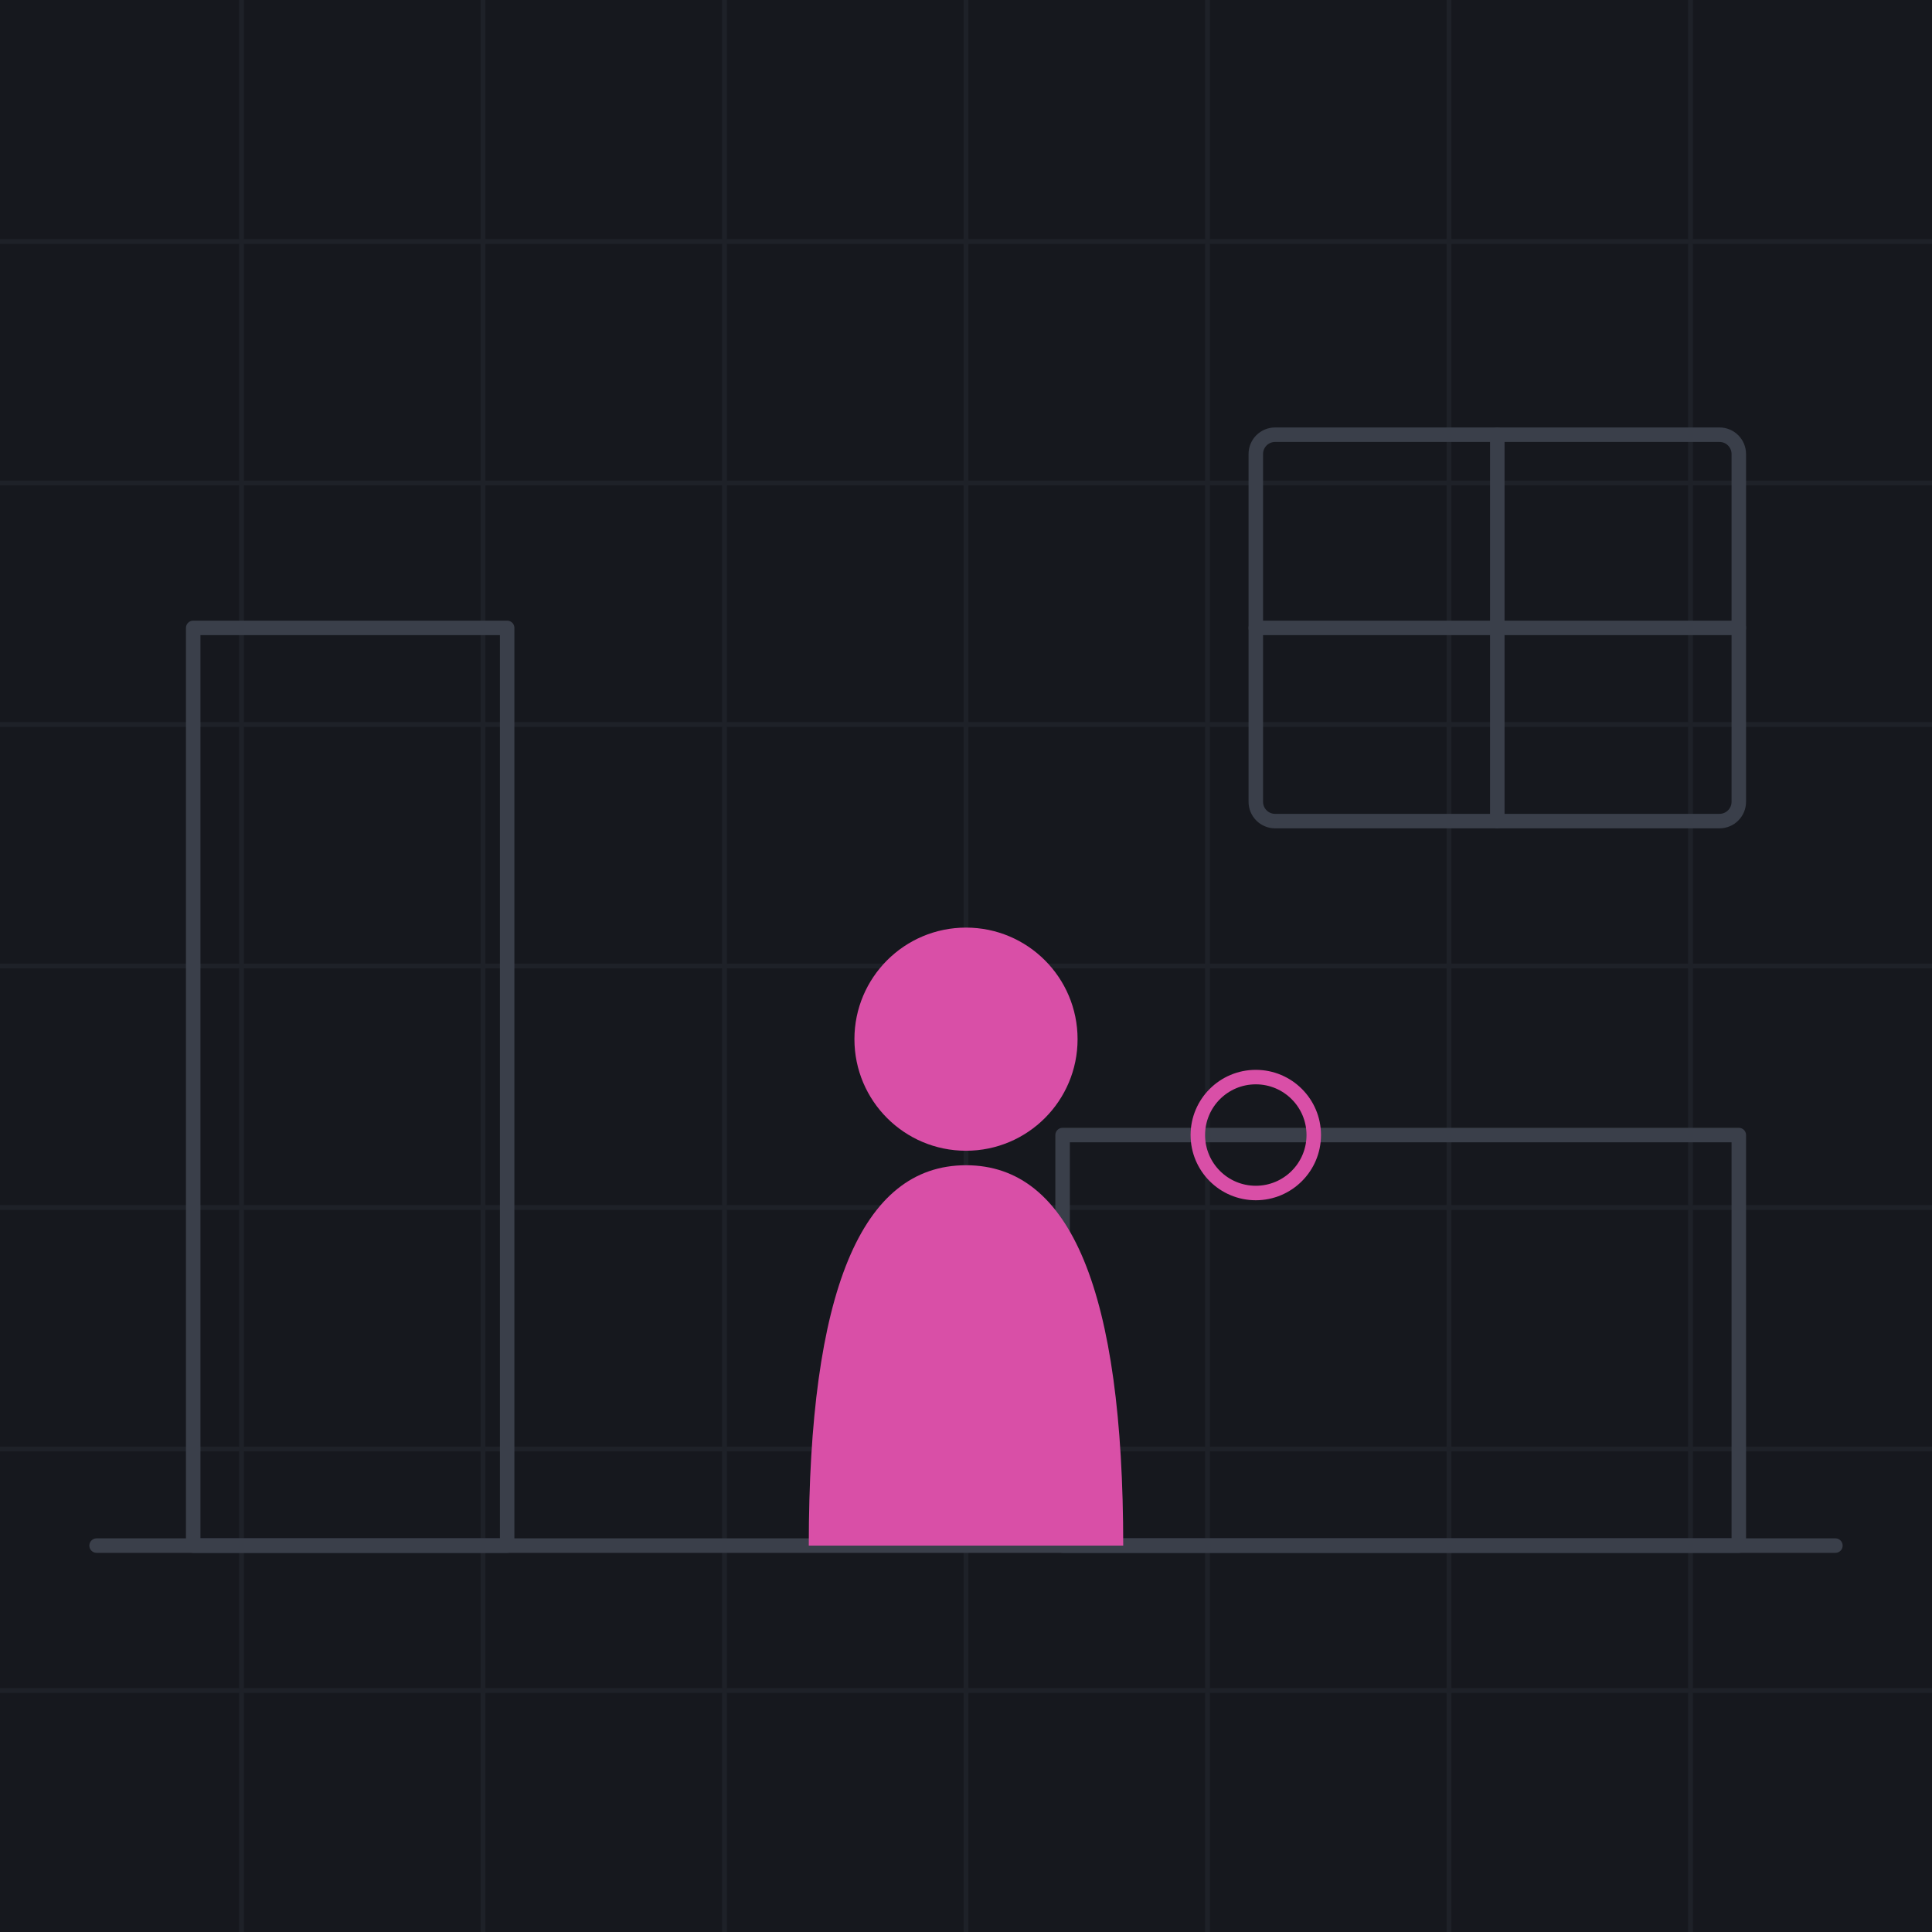
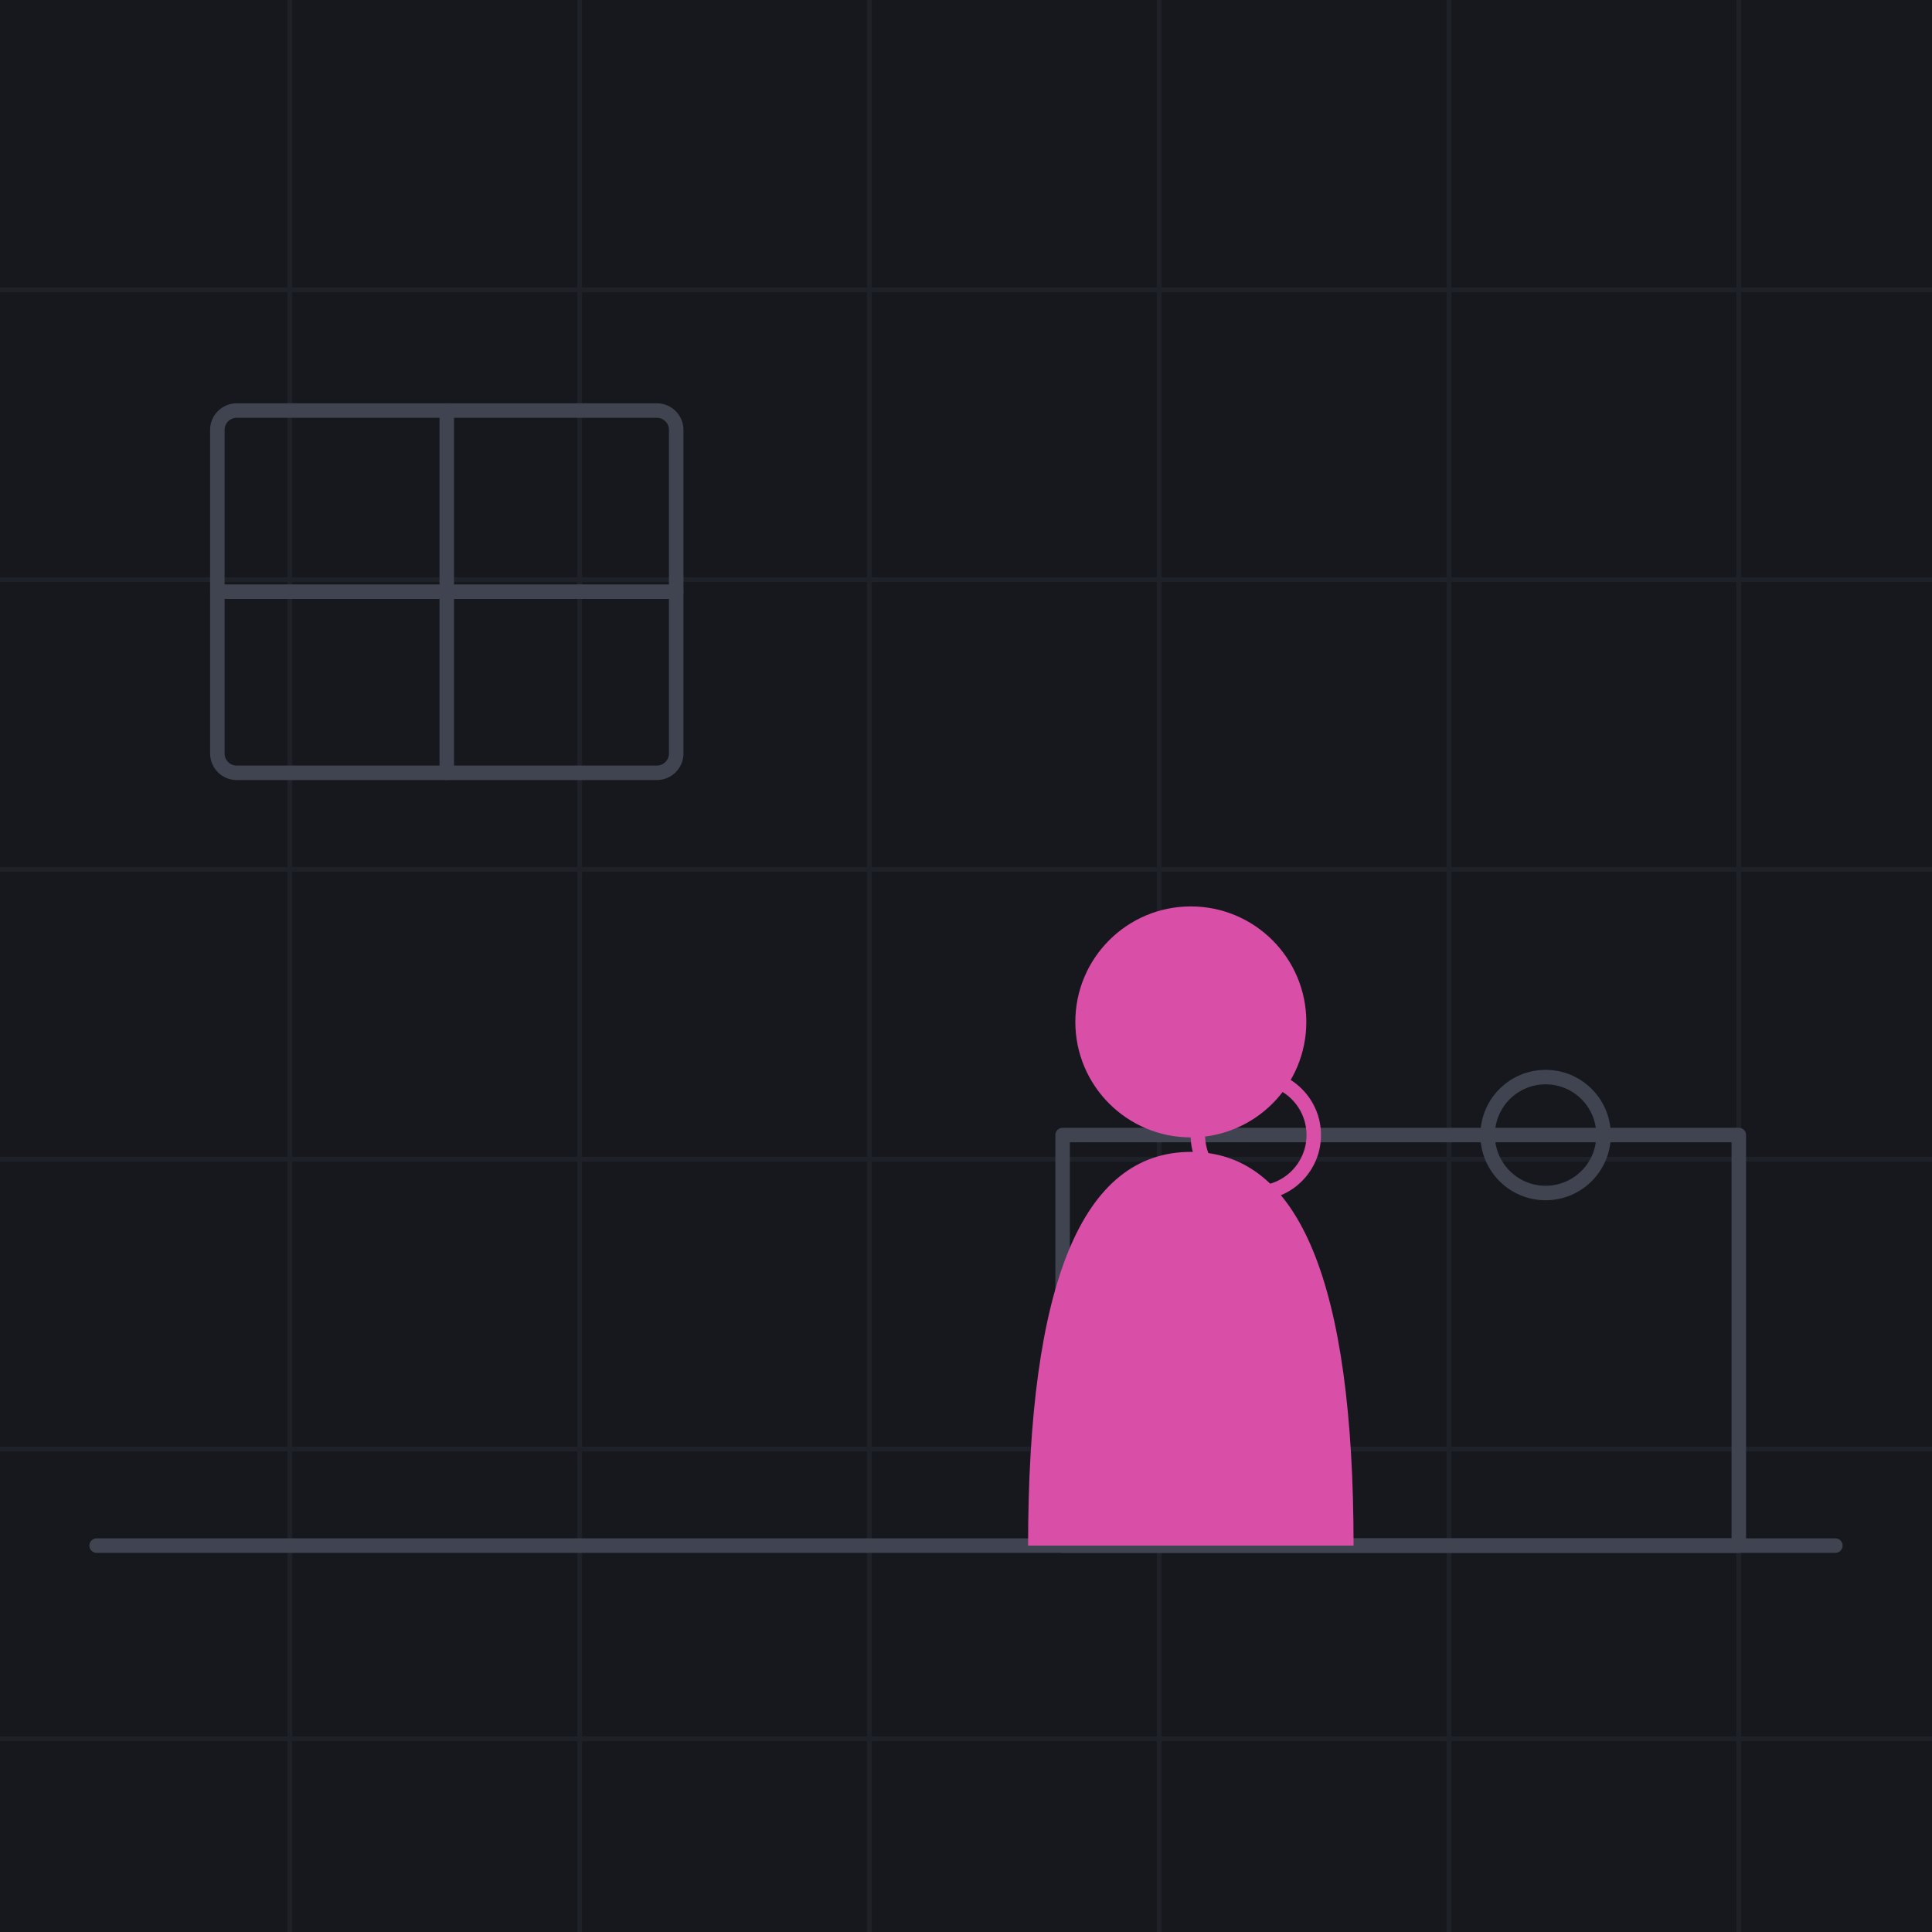
<svg xmlns="http://www.w3.org/2000/svg" viewBox="0 0 800 800">
  <rect width="800" height="800" fill="#16181E" />
-   <path d="M100,0V800M0,100H800" stroke="#1E2128" stroke-width="2" />
-   <path d="M200,0V800M0,200H800" stroke="#1E2128" stroke-width="2" />
-   <path d="M300,0V800M0,300H800" stroke="#1E2128" stroke-width="2" />
-   <path d="M400,0V800M0,400H800" stroke="#1E2128" stroke-width="2" />
-   <path d="M500,0V800M0,500H800" stroke="#1E2128" stroke-width="2" />
+   <path d="M120,0V800M0,120H800" stroke="#1E2128" stroke-width="2" />
+   <path d="M240,0V800M0,240H800" stroke="#1E2128" stroke-width="2" />
+   <path d="M360,0V800M0,360H800" stroke="#1E2128" stroke-width="2" />
+   <path d="M480,0V800M0,480H800" stroke="#1E2128" stroke-width="2" />
  <path d="M600,0V800M0,600H800" stroke="#1E2128" stroke-width="2" />
-   <path d="M700,0V800M0,700H800" stroke="#1E2128" stroke-width="2" />
-   <path d="M40,640 H760" stroke="#3A3F4A" stroke-width="6" fill="none" stroke-linecap="round" stroke-linejoin="round" />
-   <rect x="520" y="180" width="200" height="160" rx="8" stroke="#3A3F4A" stroke-width="6" fill="none" stroke-linecap="round" stroke-linejoin="round" />
-   <path d="M620,180 V340 M520,260 H720" stroke="#3A3F4A" stroke-width="6" fill="none" stroke-linecap="round" stroke-linejoin="round" />
-   <rect x="80" y="260" width="130" height="380" stroke="#3A3F4A" stroke-width="6" fill="none" stroke-linecap="round" stroke-linejoin="round" />
-   <rect x="440" y="470" width="280" height="170" stroke="#3A3F4A" stroke-width="6" fill="none" stroke-linecap="round" stroke-linejoin="round" />
+   <path d="M720,0V800M0,720H800" stroke="#1E2128" stroke-width="2" />
+   <path d="M40,640 H760" stroke="#3F4450" stroke-width="6" fill="none" stroke-linecap="round" stroke-linejoin="round" />
+   <rect x="90" y="170" width="190" height="150" rx="8" stroke="#3F4450" stroke-width="6" fill="none" stroke-linecap="round" stroke-linejoin="round" />
+   <path d="M185,170 V320 M90,245 H280" stroke="#3F4450" stroke-width="6" fill="none" stroke-linecap="round" stroke-linejoin="round" />
+   <rect x="440" y="470" width="280" height="170" stroke="#3F4450" stroke-width="6" fill="none" stroke-linecap="round" stroke-linejoin="round" />
  <circle cx="520" cy="470" r="24" stroke="#D94FA7" stroke-width="6" fill="none" stroke-linecap="round" stroke-linejoin="round" />
-   <path d="M334.9,640 Q334.9,482.5 400,482.5 Q465.1,482.5 465.1,640Z" fill="#D94FA7" opacity="1" />
-   <circle cx="400" cy="430.3" r="46.2" fill="#D94FA7" />
+   <circle cx="640" cy="470" r="24" stroke="#3F4450" stroke-width="6" fill="none" stroke-linecap="round" stroke-linejoin="round" />
+   <path d="M425.711,640 Q425.711,476.972 493.096,476.972 Q560.481,476.972 560.481,640Z" fill="#D94FA7" opacity="1" />
+   <circle cx="493.096" cy="423.15" r="47.822" fill="#D94FA7" />
</svg>
